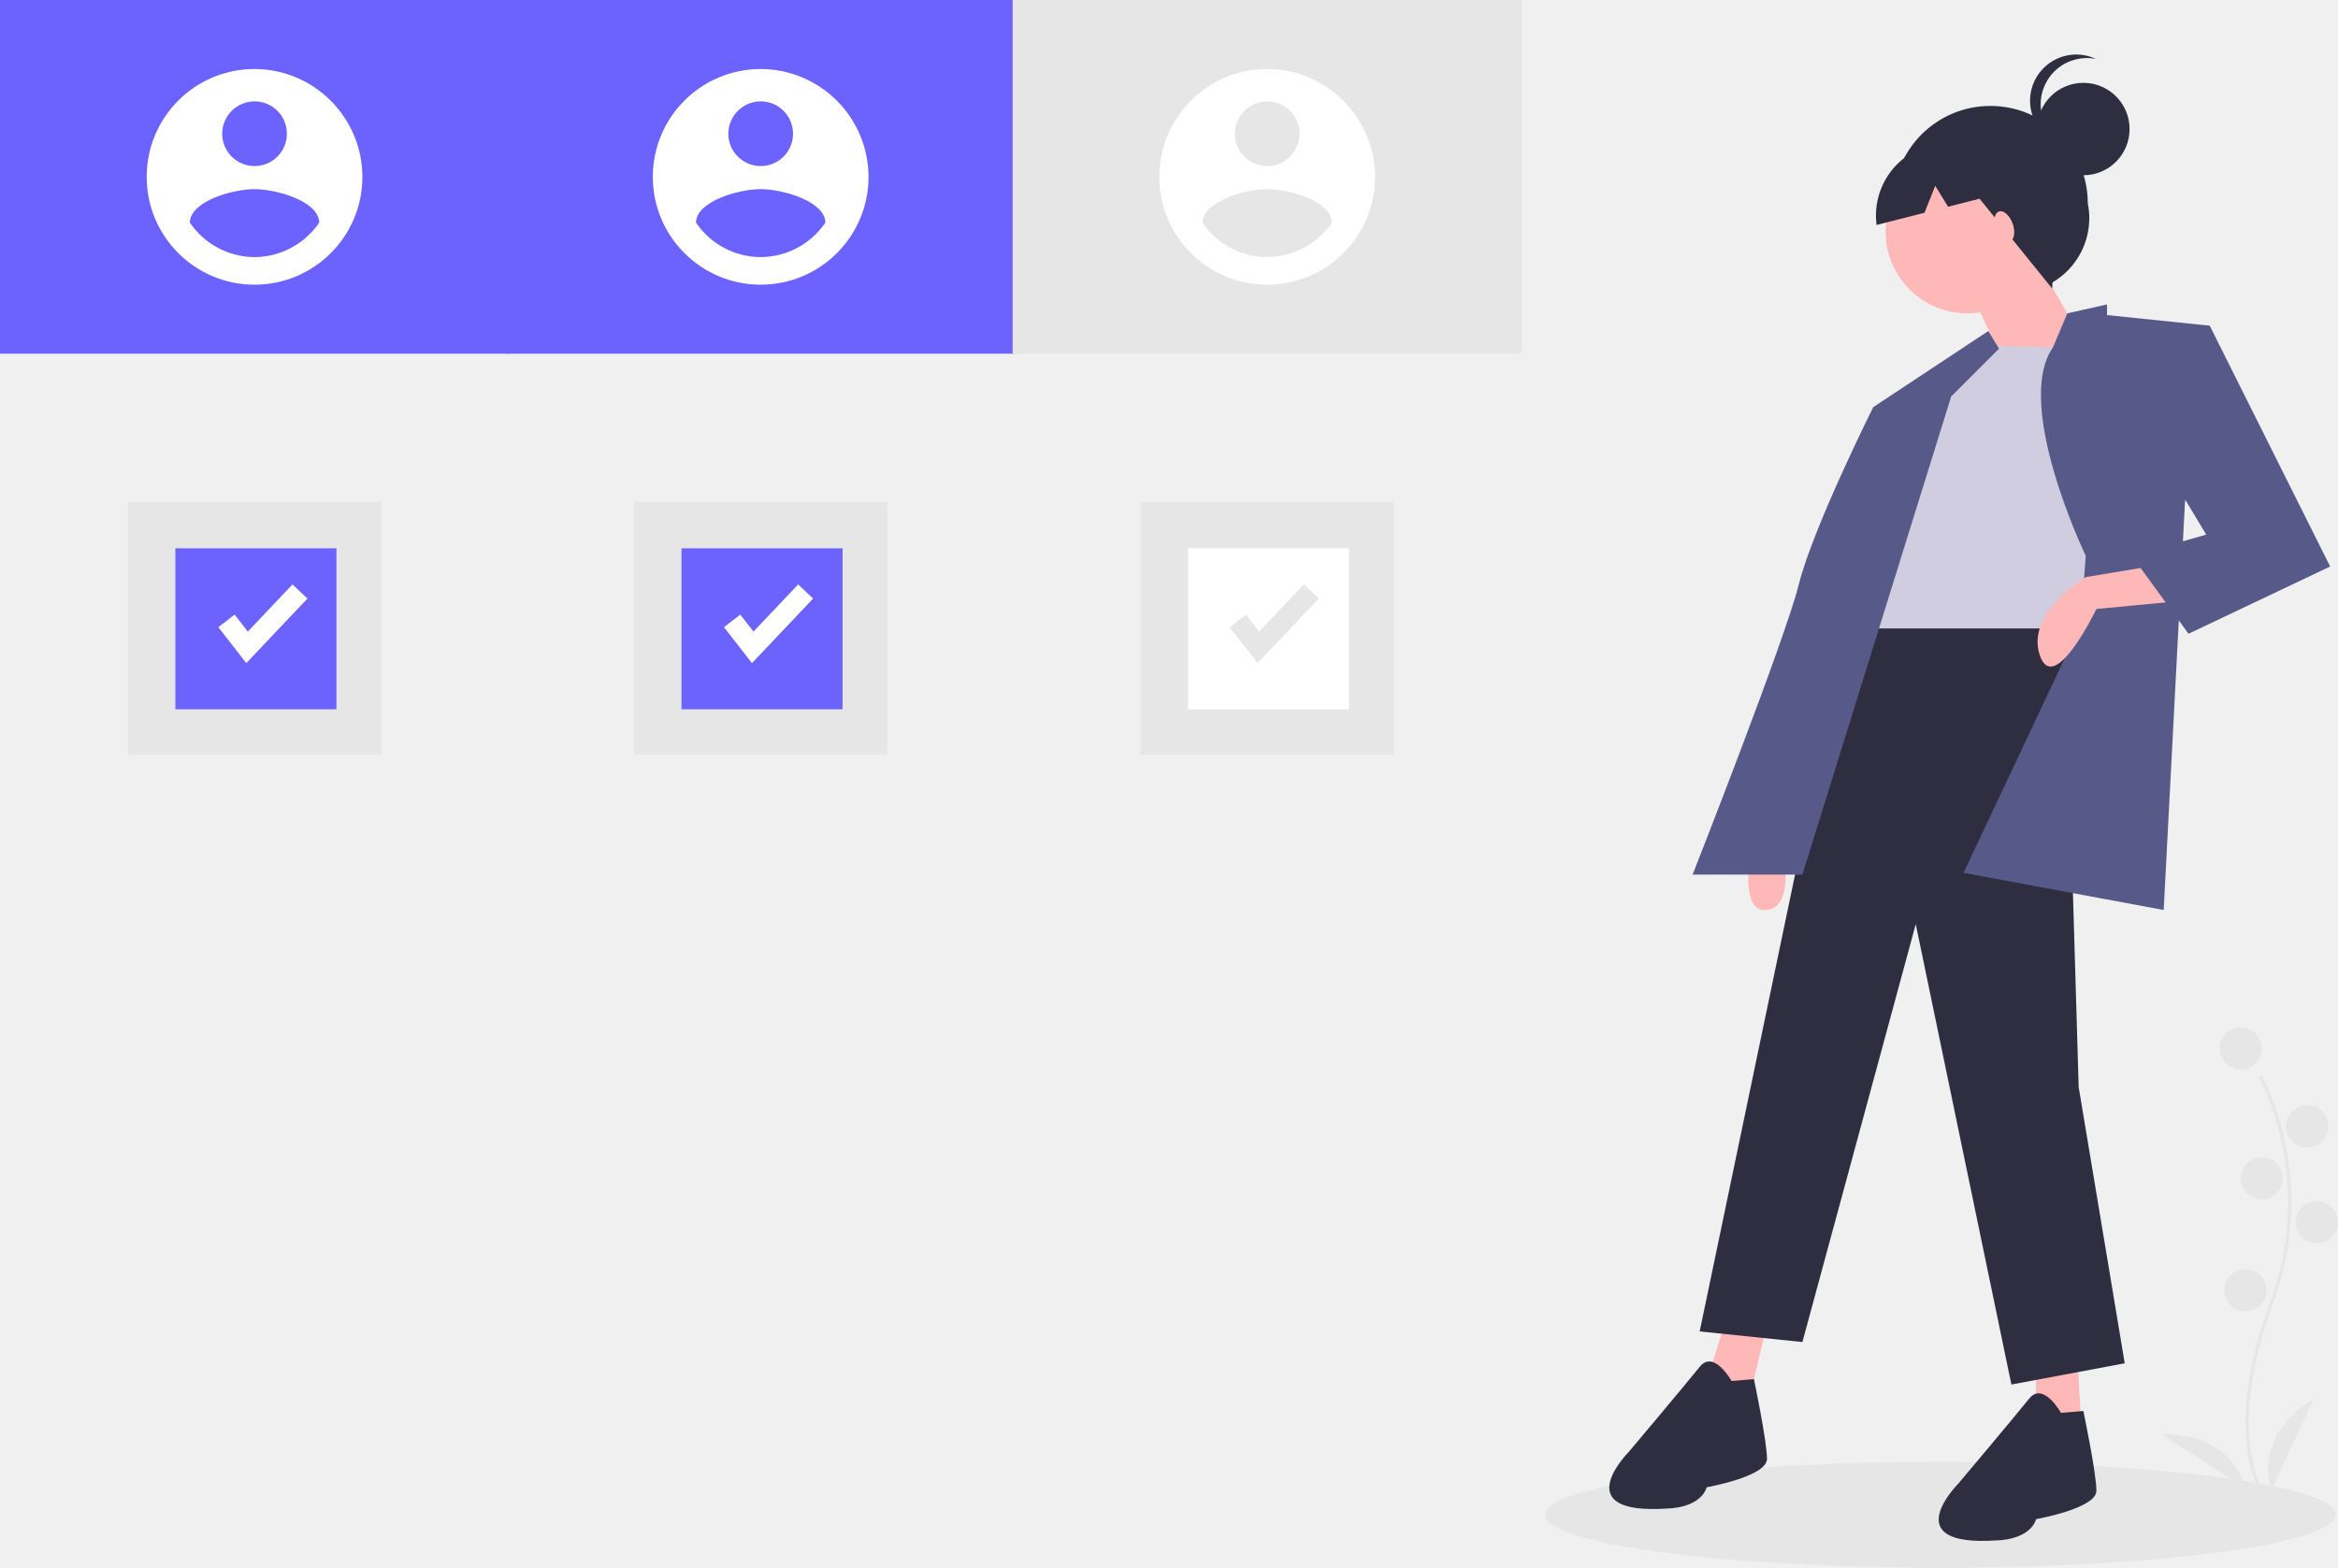
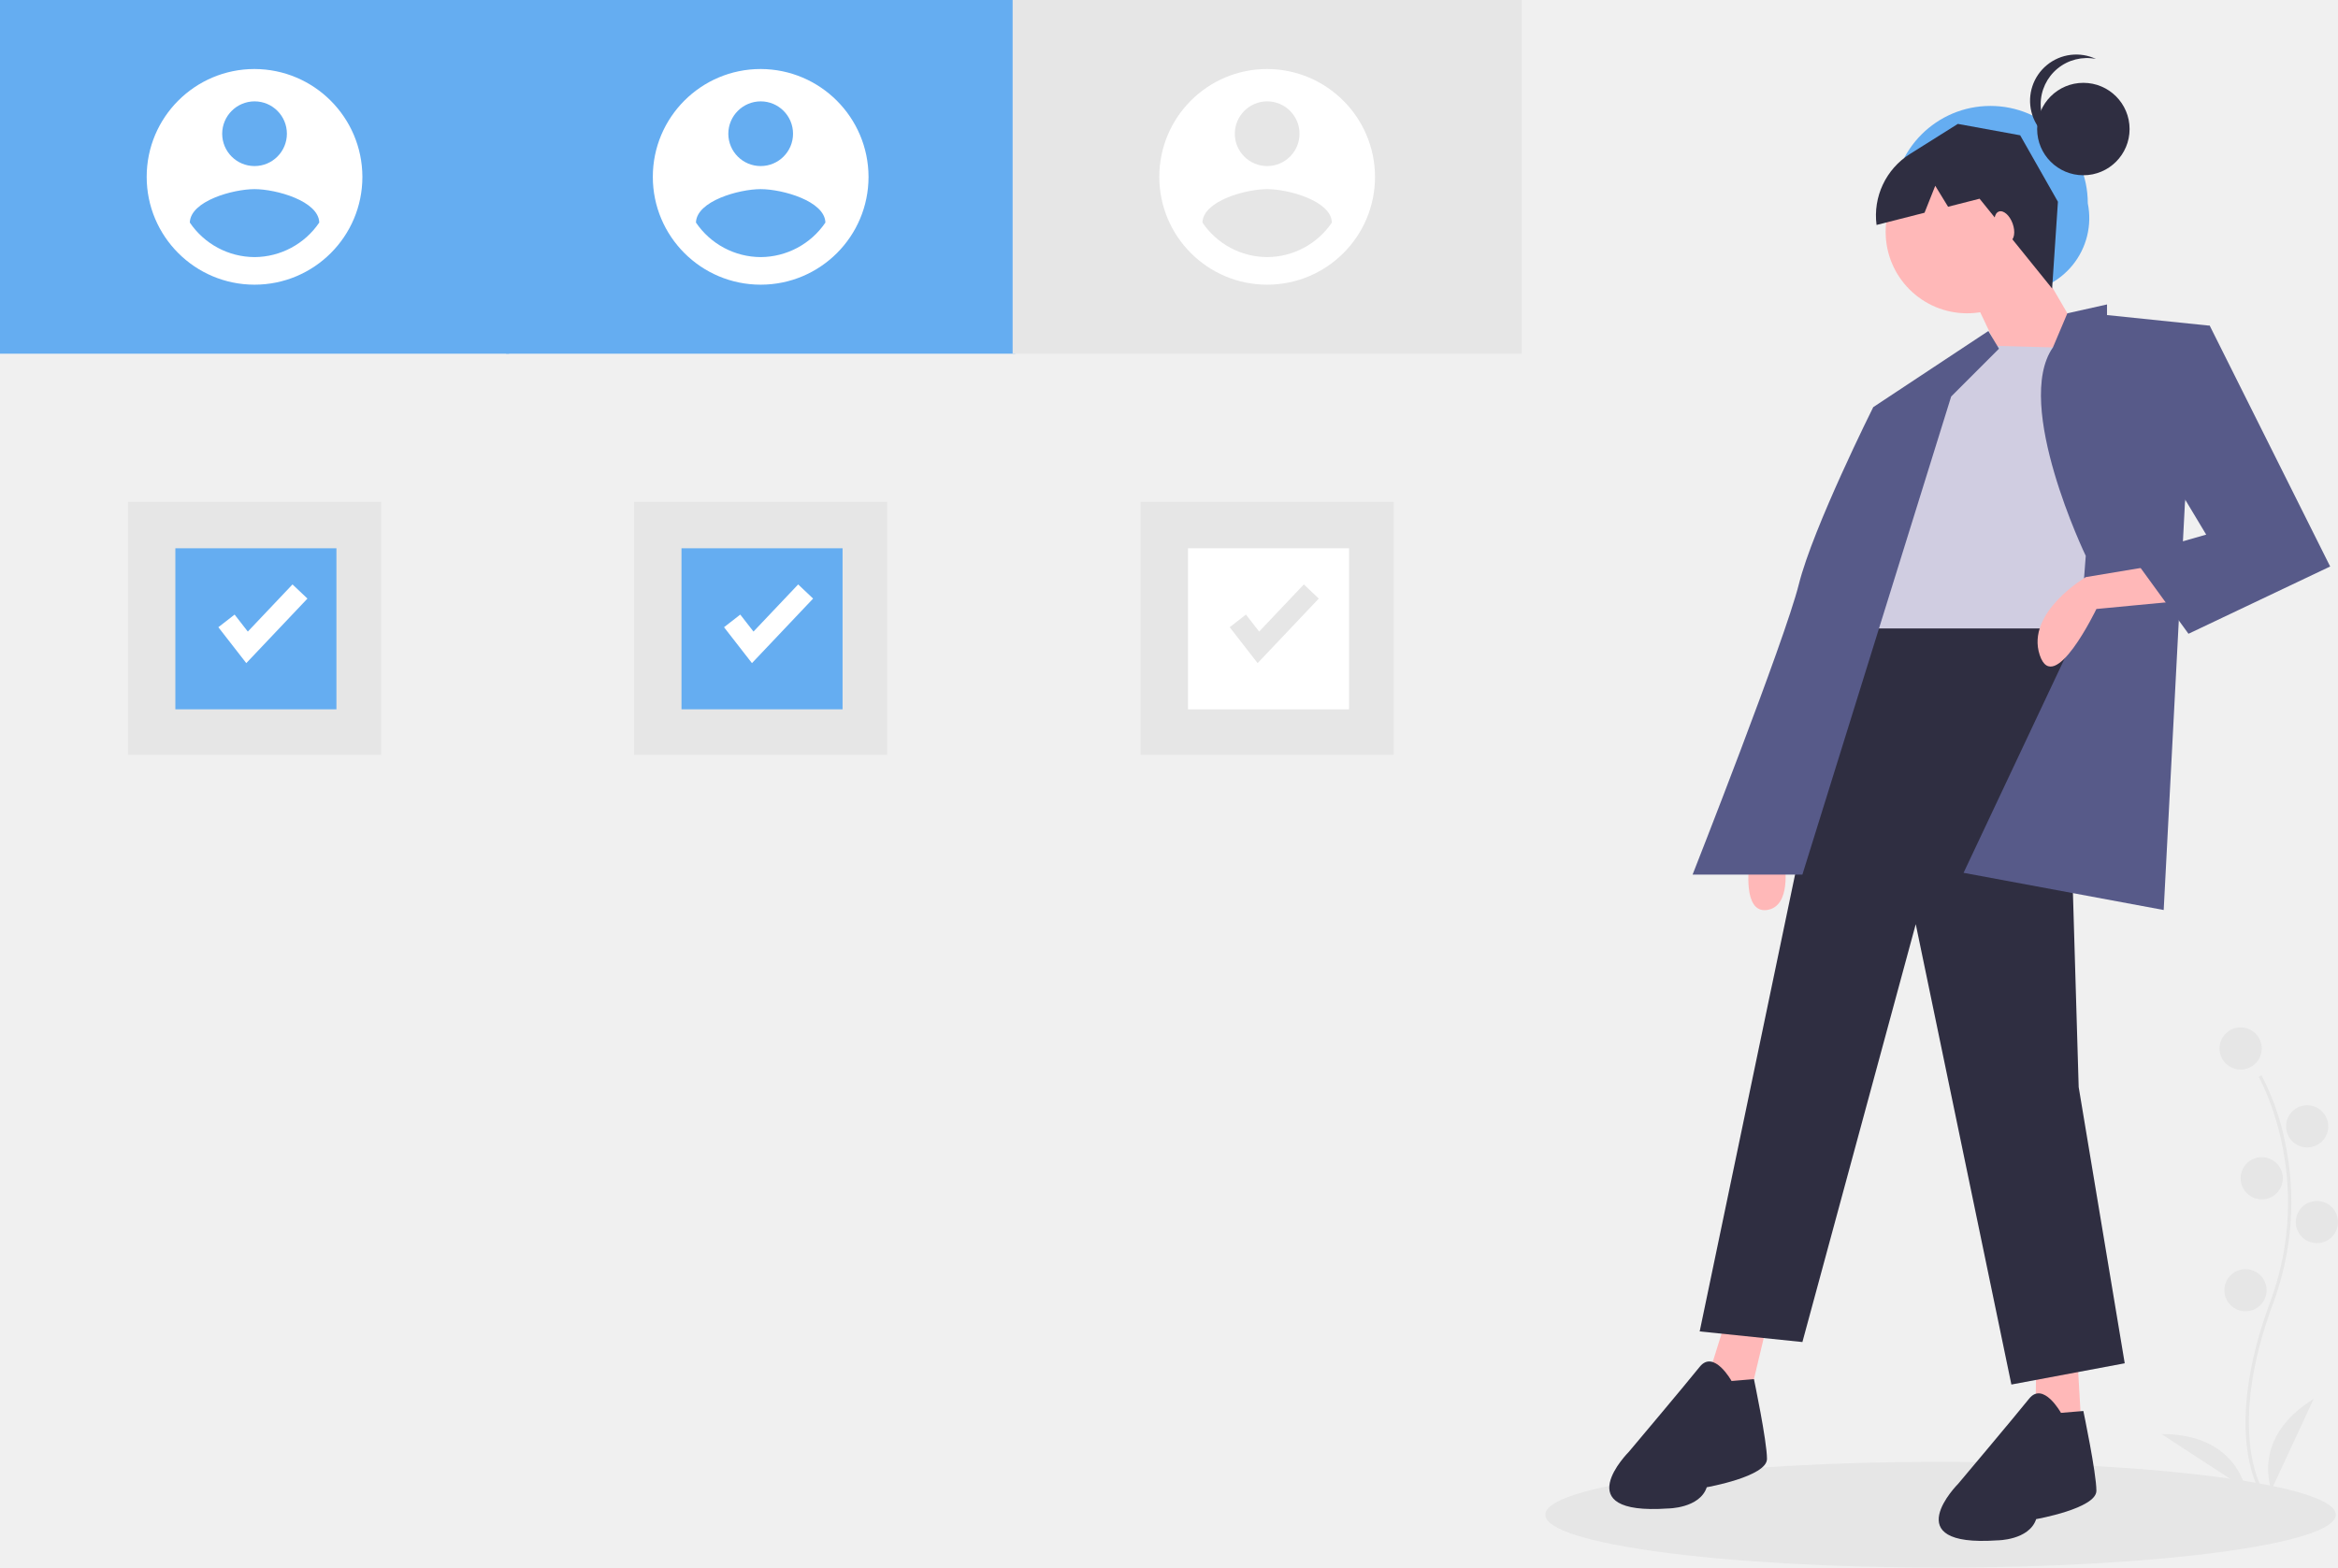
<svg xmlns="http://www.w3.org/2000/svg" id="f00c0d3c-9629-45bc-9464-54ea79fd6c50" data-name="Layer 1" width="795.25" height="533.327" viewBox="0 0 795.25 533.327">
  <path d="M970.658,689.918c-.127-.207-3.114-5.194-4.149-15.551-.95-9.501-.339-25.517,7.967-47.857,15.735-42.322-3.626-76.47-3.824-76.81l.955-.554a84.767,84.767,0,0,1,7.997,22.656,98.841,98.841,0,0,1-4.094,55.093c-15.708,42.25-4.03,62.25-3.91,62.448Z" transform="translate(-202.375 -183.3364)" fill="#e6e6e6" />
  <circle cx="762.13" cy="356.703" r="7.176" fill="#e6e6e6" />
  <circle cx="784.762" cy="383.199" r="7.176" fill="#e6e6e6" />
  <circle cx="769.306" cy="400.863" r="7.176" fill="#e6e6e6" />
  <circle cx="788.074" cy="415.767" r="7.176" fill="#e6e6e6" />
  <circle cx="763.786" cy="438.951" r="7.176" fill="#e6e6e6" />
  <path d="M974.993,690.182s-7.176-17.664,14.352-30.912Z" transform="translate(-202.375 -183.3364)" fill="#e6e6e6" />
  <path d="M966.168,689.862S962.902,671.078,937.625,671.239Z" transform="translate(-202.375 -183.3364)" fill="#e6e6e6" />
  <ellipse cx="660.061" cy="515.327" rx="134.439" ry="18" fill="#e6e6e6" />
-   <path d="M877.843,285.304l9.841-2.412A25.342,25.342,0,0,0,912.518,252.499v0a33.125,33.125,0,0,0-33.125-33.125h-0A33.125,33.125,0,0,0,846.269,252.499v0A26.323,26.323,0,0,0,877.843,285.304Z" transform="translate(-202.375 -183.3364)" fill="#2f2e41" />
+   <path d="M877.843,285.304l9.841-2.412A25.342,25.342,0,0,0,912.518,252.499v0a33.125,33.125,0,0,0-33.125-33.125h-0A33.125,33.125,0,0,0,846.269,252.499v0A26.323,26.323,0,0,0,877.843,285.304Z" transform="translate(-202.375 -183.3364)" fill="#65adf1" />
  <polygon points="691.986 87.309 707.046 113.212 702.829 125.863 681.143 122.248 670.299 99.357 691.986 87.309" fill="#ffb8b8" />
  <circle cx="708.638" cy="43.903" r="15.722" fill="#2f2e41" />
  <path d="M896.496,218.806a15.715,15.715,0,0,1,18.797-15.417,15.715,15.715,0,1,0-9.764,29.629A15.709,15.709,0,0,1,896.496,218.806Z" transform="translate(-202.375 -183.3364)" fill="#2f2e41" />
  <path d="M797.375,477.268s-2.41,16.867,6.024,15.662,6.024-15.662,6.024-15.662Z" transform="translate(-202.375 -183.3364)" fill="#ffb8b8" />
  <polygon points="586.566 450.555 580.542 469.832 595 475.856 601.024 450.555 586.566 450.555" fill="#ffb8b8" />
  <polygon points="692.588 463.143 692.356 483.338 707.935 484.954 706.436 458.99 692.588 463.143" fill="#ffb8b8" />
  <polygon points="629.939 204.777 702.226 207.186 707.046 369.834 722.708 463.808 684.155 471.037 651.625 314.413 613.072 456.579 578.132 452.965 629.939 204.777" fill="#2f2e41" />
  <path d="M791.351,653.168s-6.024-10.843-10.843-4.819-24.096,28.915-24.096,28.915-21.686,21.686,13.253,19.277c0,0,10.843,0,13.253-7.229,0,0,20.482-3.614,20.482-9.638s-4.438-27.143-4.438-27.143Z" transform="translate(-202.375 -183.3364)" fill="#2f2e41" />
  <path d="M903.397,664.012s-6.024-10.843-10.843-4.819-24.096,28.915-24.096,28.915-21.686,21.686,13.253,19.277c0,0,10.843,0,13.253-7.229,0,0,20.482-3.614,20.482-9.638s-4.438-27.143-4.438-27.143Z" transform="translate(-202.375 -183.3364)" fill="#2f2e41" />
  <circle cx="669.095" cy="78.876" r="27.71" fill="#ffb8b8" />
  <path d="M916.047,301.97l-43.373-1.205-25.301,28.915s-22.891,22.891-12.048,39.758v27.71h69.878l18.072-46.987Z" transform="translate(-202.375 -183.3364)" fill="#d0cde1" />
  <path d="M911.83,372.451s-24.76-51.457-11.175-70.908l4.913-11.62,13.491-3.012v3.614l34.939,3.614-8.434,60.24-7.229,138.552-68.071-12.65,39.758-84.336Z" transform="translate(-202.375 -183.3364)" fill="#575a89" />
  <path d="M878.698,295.946l-39.156,25.903s-20.482,40.963-25.301,60.24-36.144,98.793-36.144,98.793h37.349L866.048,318.235l16.265-16.265Z" transform="translate(-202.375 -183.3364)" fill="#575a89" />
  <path d="M933.517,376.065l-21.686,3.614s-20.482,12.048-15.662,26.506,19.277-15.662,19.277-15.662l25.301-2.41Z" transform="translate(-202.375 -183.3364)" fill="#ffb8b8" />
  <polygon points="741.985 115.622 751.623 110.803 792.586 192.729 744.394 215.62 725.118 189.115 750.418 181.886 732.346 151.766 741.985 115.622" fill="#575a89" />
  <path d="M889.517,229.364,868.317,225.488,852.029,235.725a24.726,24.726,0,0,0-11.36,24.145l16.32-4.158,3.644-9.171,4.363,7.131,10.717-2.731,24.671,30.548,1.978-29.51Z" transform="translate(-202.375 -183.3364)" fill="#2f2e41" />
  <ellipse cx="884.12" cy="260.405" rx="3.012" ry="5.422" transform="translate(-238.1424 134.3925) rotate(-19.97743)" fill="#ffb8b8" />
  <rect x="43.534" y="170.713" width="86.09" height="86.09" fill="#e6e6e6" />
-   <rect x="59.649" y="186.532" width="54.785" height="54.785" fill="#6c63ff" />
-   <rect width="173.159" height="120.331" fill="#6c63ff" />
+   <rect x="59.649" y="186.532" width="54.785" height="54.785" fill="#65adf1" />
+   <rect width="173.159" height="120.331" fill="#65adf1" />
  <path d="M288.954,206.815a36.686,36.686,0,1,0,36.686,36.686A36.794,36.794,0,0,0,288.954,206.815Zm0,11.006a11.006,11.006,0,1,1-11.006,11.006,11.043,11.043,0,0,1,11.006-11.006Zm0,52.983A26.726,26.726,0,0,1,266.943,259.058c.176-7.337,14.674-11.376,22.012-11.376s21.835,4.039,22.012,11.376a26.77,26.77,0,0,1-22.012,11.747Z" transform="translate(-202.375 -183.3364)" fill="#fff" />
  <rect x="215.693" y="170.713" width="86.09" height="86.09" fill="#e6e6e6" />
-   <rect x="231.807" y="186.532" width="54.785" height="54.785" fill="#6c63ff" />
-   <rect x="172.159" width="173.159" height="120.331" fill="#6c63ff" />
+   <rect x="231.807" y="186.532" width="54.785" height="54.785" fill="#65adf1" />
+   <rect x="172.159" width="173.159" height="120.331" fill="#65adf1" />
  <path d="M461.113,206.815A36.686,36.686,0,1,0,497.799,243.502,36.794,36.794,0,0,0,461.113,206.815Zm0,11.006A11.006,11.006,0,1,1,450.107,228.827a11.043,11.043,0,0,1,11.006-11.006Zm0,52.983A26.726,26.726,0,0,1,439.101,259.058c.176-7.337,14.674-11.376,22.012-11.376s21.835,4.039,22.012,11.376a26.77,26.77,0,0,1-22.012,11.747Z" transform="translate(-202.375 -183.3364)" fill="#fff" />
  <rect x="344.436" width="173.159" height="120.331" fill="#e6e6e6" />
  <path d="M633.39,206.815a36.686,36.686,0,1,0,36.686,36.686A36.794,36.794,0,0,0,633.39,206.815Zm0,11.006a11.006,11.006,0,1,1-11.006,11.006,11.043,11.043,0,0,1,11.006-11.006Zm0,52.983A26.726,26.726,0,0,1,611.379,259.058c.176-7.337,14.674-11.376,22.012-11.376s21.835,4.039,22.012,11.376a26.77,26.77,0,0,1-22.012,11.747Z" transform="translate(-202.375 -183.3364)" fill="#fff" />
  <rect x="387.97" y="170.713" width="86.09" height="86.09" fill="#e6e6e6" />
  <rect x="404.084" y="186.532" width="54.785" height="54.785" fill="#fff" />
  <polygon points="83.771 225.601 74.27 213.385 79.795 209.087 84.293 214.871 99.491 198.829 104.573 203.643 83.771 225.601" fill="#fff" />
  <polygon points="255.771 225.601 246.27 213.385 251.795 209.087 256.293 214.871 271.491 198.829 276.573 203.643 255.771 225.601" fill="#fff" />
  <polygon points="427.77 225.601 418.27 213.385 423.795 209.087 428.294 214.871 443.491 198.829 448.573 203.643 427.77 225.601" fill="#e6e6e6" />
</svg>
